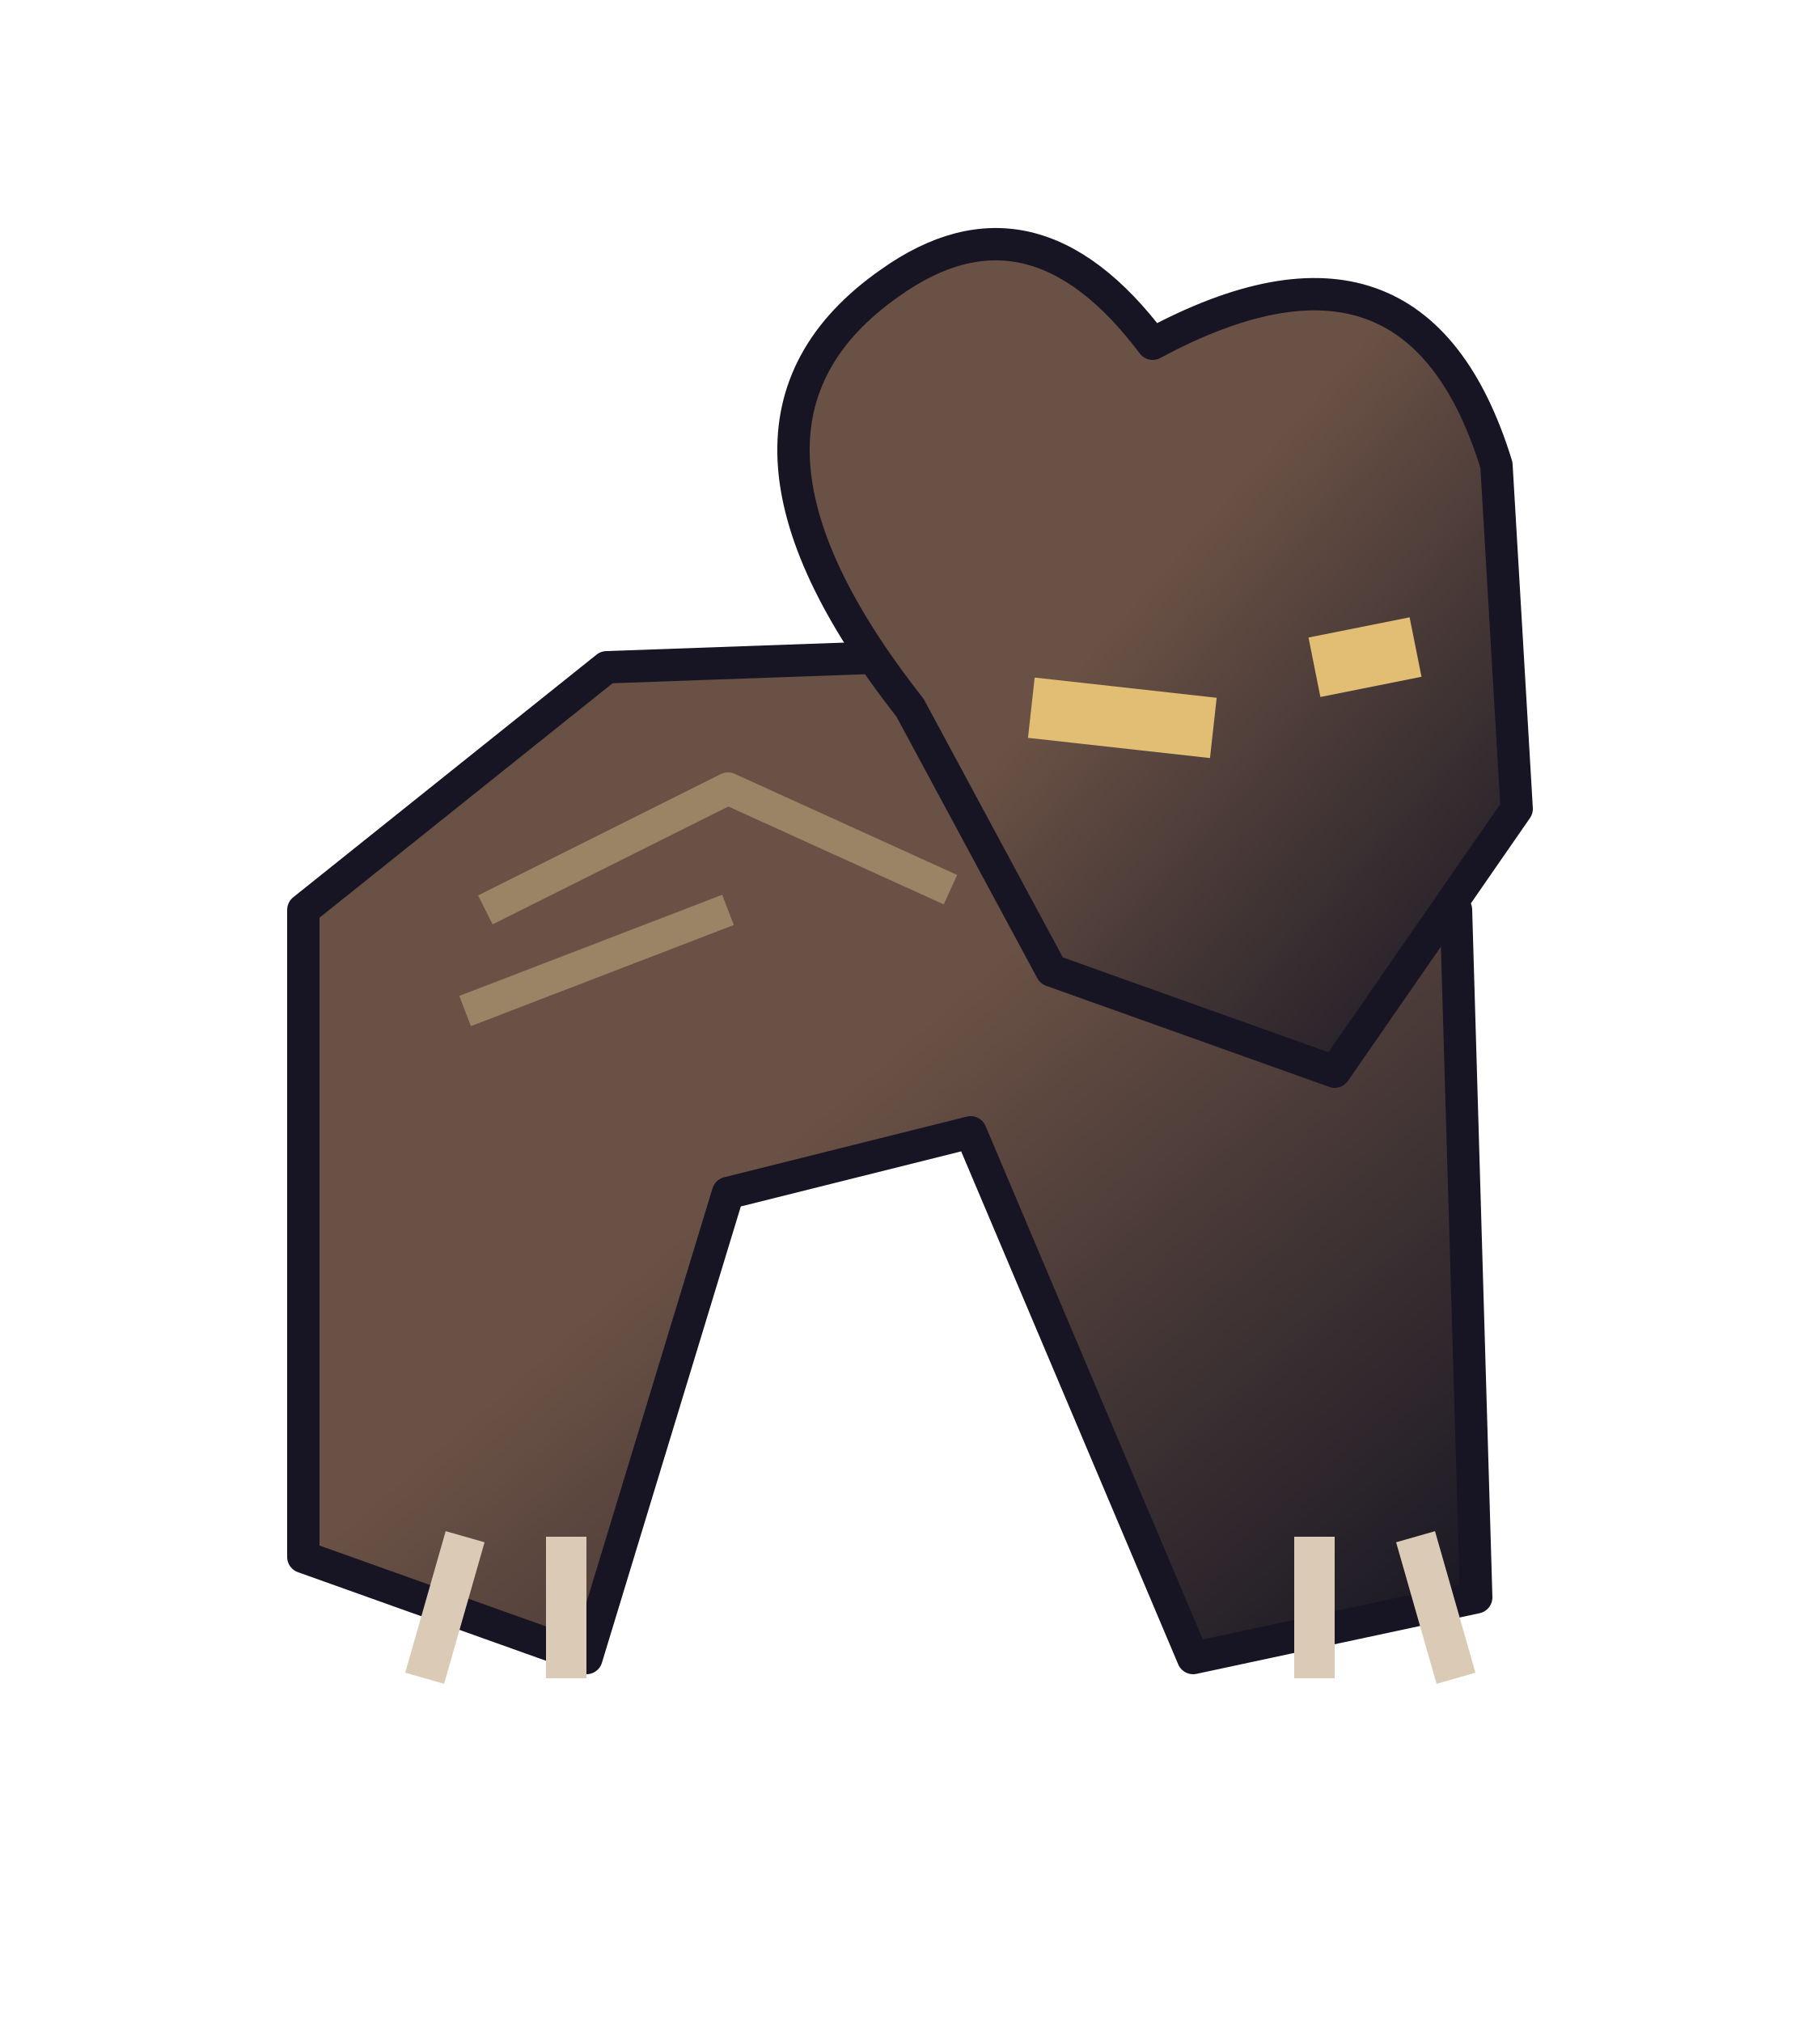
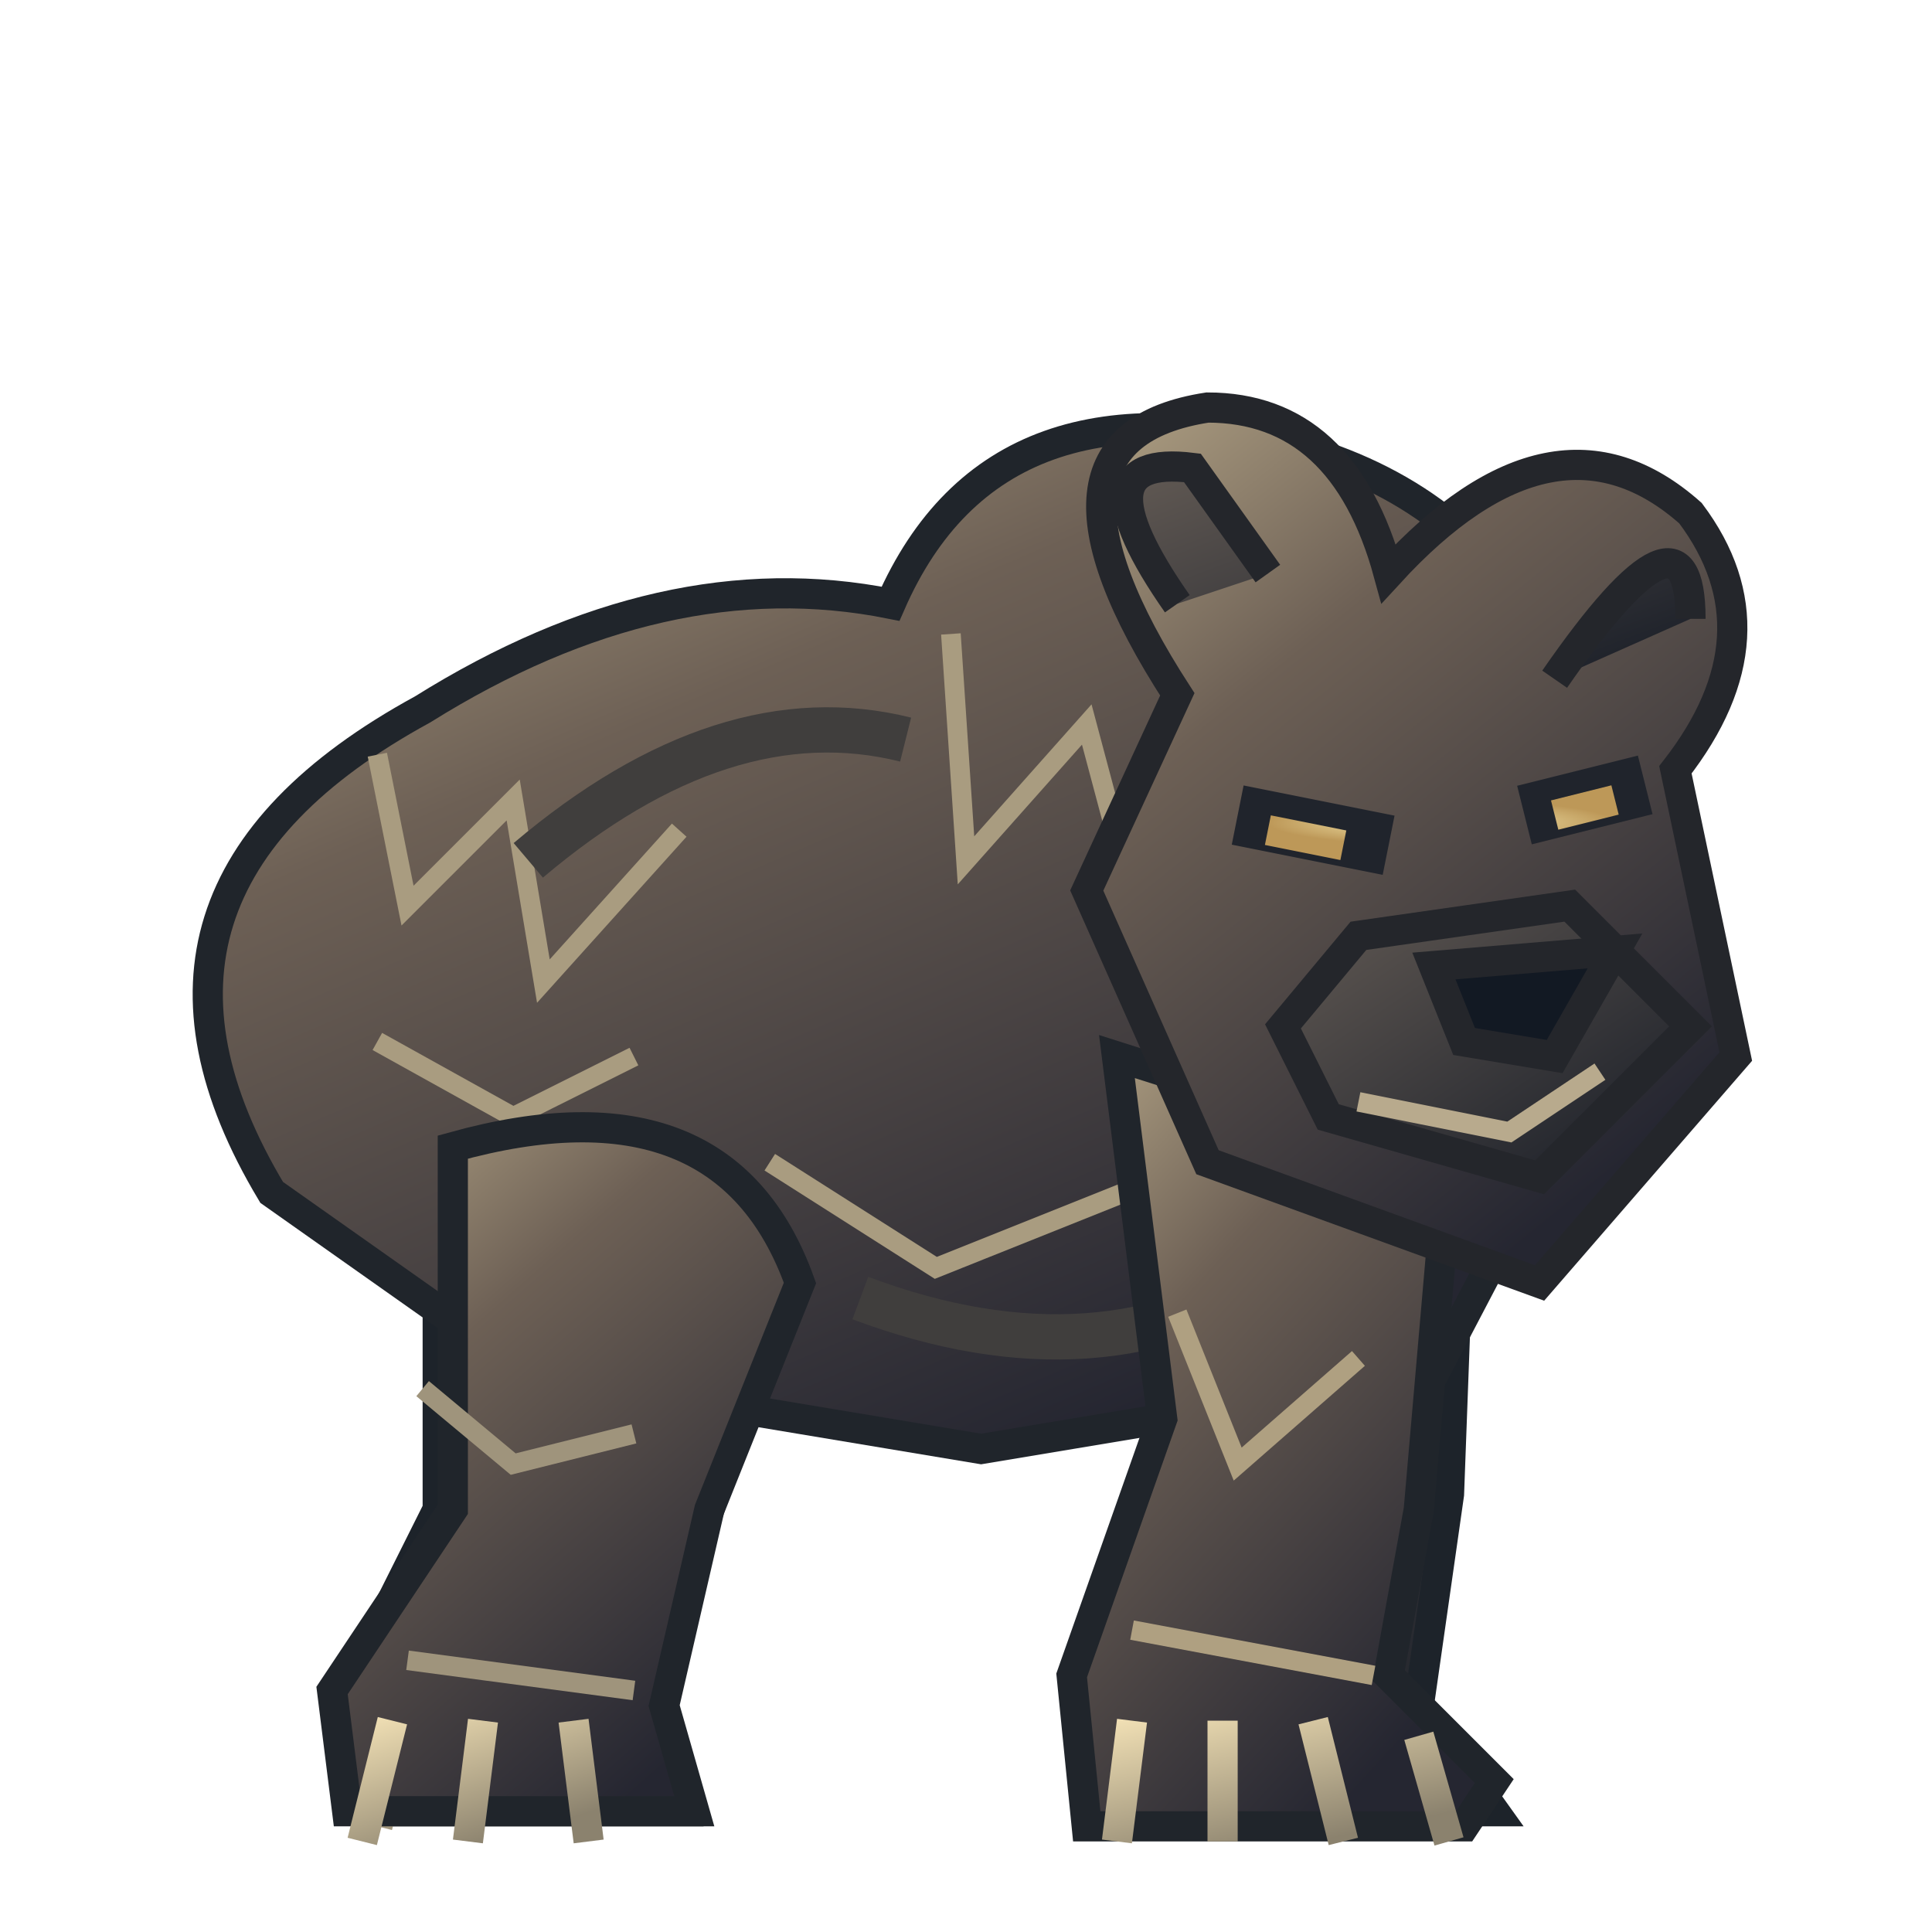
- <svg xmlns="http://www.w3.org/2000/svg" viewBox="0 0 90 100">
+ <svg xmlns="http://www.w3.org/2000/svg" viewBox="0 0 128 128">
  <defs>
-     <linearGradient id="body" x1="0" y1="0" x2="1" y2="1">
-       <stop stop-color="#6a5145" />
-       <stop offset=".45" stop-color="#6a5145" />
-       <stop offset="1" stop-color="#151522" />
+     <linearGradient id="fur" x2=".6" y2="1">
+       <stop stop-color="#b0a184" />
+       <stop offset=".35" stop-color="#6d6055" />
+       <stop offset="1" stop-color="#252631" />
    </linearGradient>
-     <linearGradient id="silver" x2=".8" y2="1">
-       <stop stop-color="#dfd8c5" />
-       <stop offset=".5" stop-color="#7f8190" />
-       <stop offset="1" stop-color="#343543" />
+     <linearGradient id="dark" x2="1" y2="1">
+       <stop stop-color="#625a54" />
+       <stop offset="1" stop-color="#171c26" />
    </linearGradient>
-     <radialGradient id="glow">
-       <stop stop-color="#fff0c4" />
-       <stop offset=".35" stop-color="#6a5145" />
-       <stop offset="1" stop-color="#382744" />
+     <linearGradient id="claw" x2=".6" y2="1">
+       <stop stop-color="#f0dfb4" />
+       <stop offset="1" stop-color="#8b826e" />
+     </linearGradient>
+     <radialGradient id="eye">
+       <stop stop-color="#fff7be" />
+       <stop offset="1" stop-color="#bd9858" />
    </radialGradient>
  </defs>
-   <g fill="url(#body)" stroke="#171523" stroke-width="1.6" stroke-linejoin="round">
-     <path d="M15 45L15 77 29 82 36 59 48 56 59 82 73 79 72 45 58 32 30 33Z" />
-     <path d="M45 35Q34 21 44 14Q51 9 57 17Q70 10 74 23L75 40 66 53 52 48Z" />
-     <path d="M51 35L60 36M65 33L70 32" stroke="#e1be74" stroke-width="3" />
-     <path d="M23 76L21 83M28 76L28 83M65 76L65 83M70 76L72 83" stroke="#dbcbb6" stroke-width="2" />
-     <path d="M24 45L36 39 47 44M23 50L36 45" fill="none" stroke="#9b8465" />
+   <g data-part="hind-far" data-pivot="40 77" data-motion="leg-left" fill="url(#dark)" stroke="#1d232a" stroke-width="2">
+     <path d="M29 73q20-8 24 8l-6 19-5 14 3 6H25l-2-8 6-12Z" />
+     <path d="m27 113-2 8m7-8-1 8m7-8 1 8" stroke="url(#claw)" />
+   </g>
+   <g data-part="fore-far" data-pivot="87 72" data-motion="leg-right" fill="url(#dark)" stroke="#1d232a" stroke-width="2">
+     <path d="m78 68 19 4-1 27-2 14 5 7H78l-1-10 3-17Z" />
+     <path d="m80 113-1 8m6-8v8m6-8 2 8" stroke="url(#claw)" />
+   </g>
+   <g data-part="body" data-pivot="62 68" data-motion="static" stroke="#20252b" stroke-width="2">
+     <path d="M18 79Q6 59 28 47q16-10 31-7 7-16 28-10 22 7 19 40L95 91 65 96 35 91Z" fill="url(#fur)" />
+     <path d="m25 50 2 10 7-7 2 12 9-10m18-13 1 15 8-9 4 15 8-10 3 14m-62 2 9 5 8-4m9 7 11 7 15-6" fill="none" stroke="#a99c80" stroke-width="1.3" />
+     <path d="M35 57q13-11 25-8M57 86q16 6 28-2" fill="none" stroke="#403e3d" stroke-width="3" />
+   </g>
+   <g data-part="hind-near" data-pivot="40 80" data-motion="leg-right" fill="url(#fur)" stroke="#20252b" stroke-width="2">
+     <path d="M30 76q18-5 23 9l-6 15-3 13 2 7H23l-1-8 8-12Z" />
+     <path d="m28 92 6 5 8-2m-15 15 15 2" fill="none" stroke="#9f947c" stroke-width="1.3" />
+     <path d="m26 114-2 8m8-8-1 8m7-8 1 8" stroke="url(#claw)" stroke-width="2" />
+   </g>
+   <g data-part="fore-near" data-pivot="85 76" data-motion="leg-left" fill="url(#fur)" stroke="#20252b" stroke-width="2">
+     <path d="m74 70 22 7-2 23-2 11 7 7-2 3H72l-1-10 6-17Z" />
+     <path d="m78 87 4 10 8-7m-15 18 16 3" fill="none" stroke="#afa081" stroke-width="1.3" />
+     <path d="m75 114-1 8m7-8v8m6-8 2 8m5-7 2 7" stroke="url(#claw)" stroke-width="2" />
+   </g>
+   <g data-part="head" data-pivot="90 52" data-motion="static" stroke="#24262b" stroke-width="2">
+     <path d="M78 46Q67 29 80 27q9 0 12 11 11-12 20-4 6 8-1 17l4 19-13 15-22-8-8-18Z" fill="url(#fur)" />
+     <path d="M78 40q-7-10 1-9l5 7m19 7q9-13 9-4" fill="url(#dark)" />
+     <path d="m82 54 10 2m9-2 8-2" stroke="#20242c" stroke-width="4" />
+     <path d="m84 55 5 1m14-2 4-1" stroke="url(#eye)" stroke-width="2" />
+     <path d="m90 62 14-2 8 8-10 10-14-4-3-6Z" fill="url(#dark)" />
+     <path d="m95 64 12-1-4 7-6-1Z" fill="#121923" />
+     <path d="m90 73 10 2 6-4" fill="none" stroke="#b8aa8d" stroke-width="1.3" />
  </g>
</svg>
